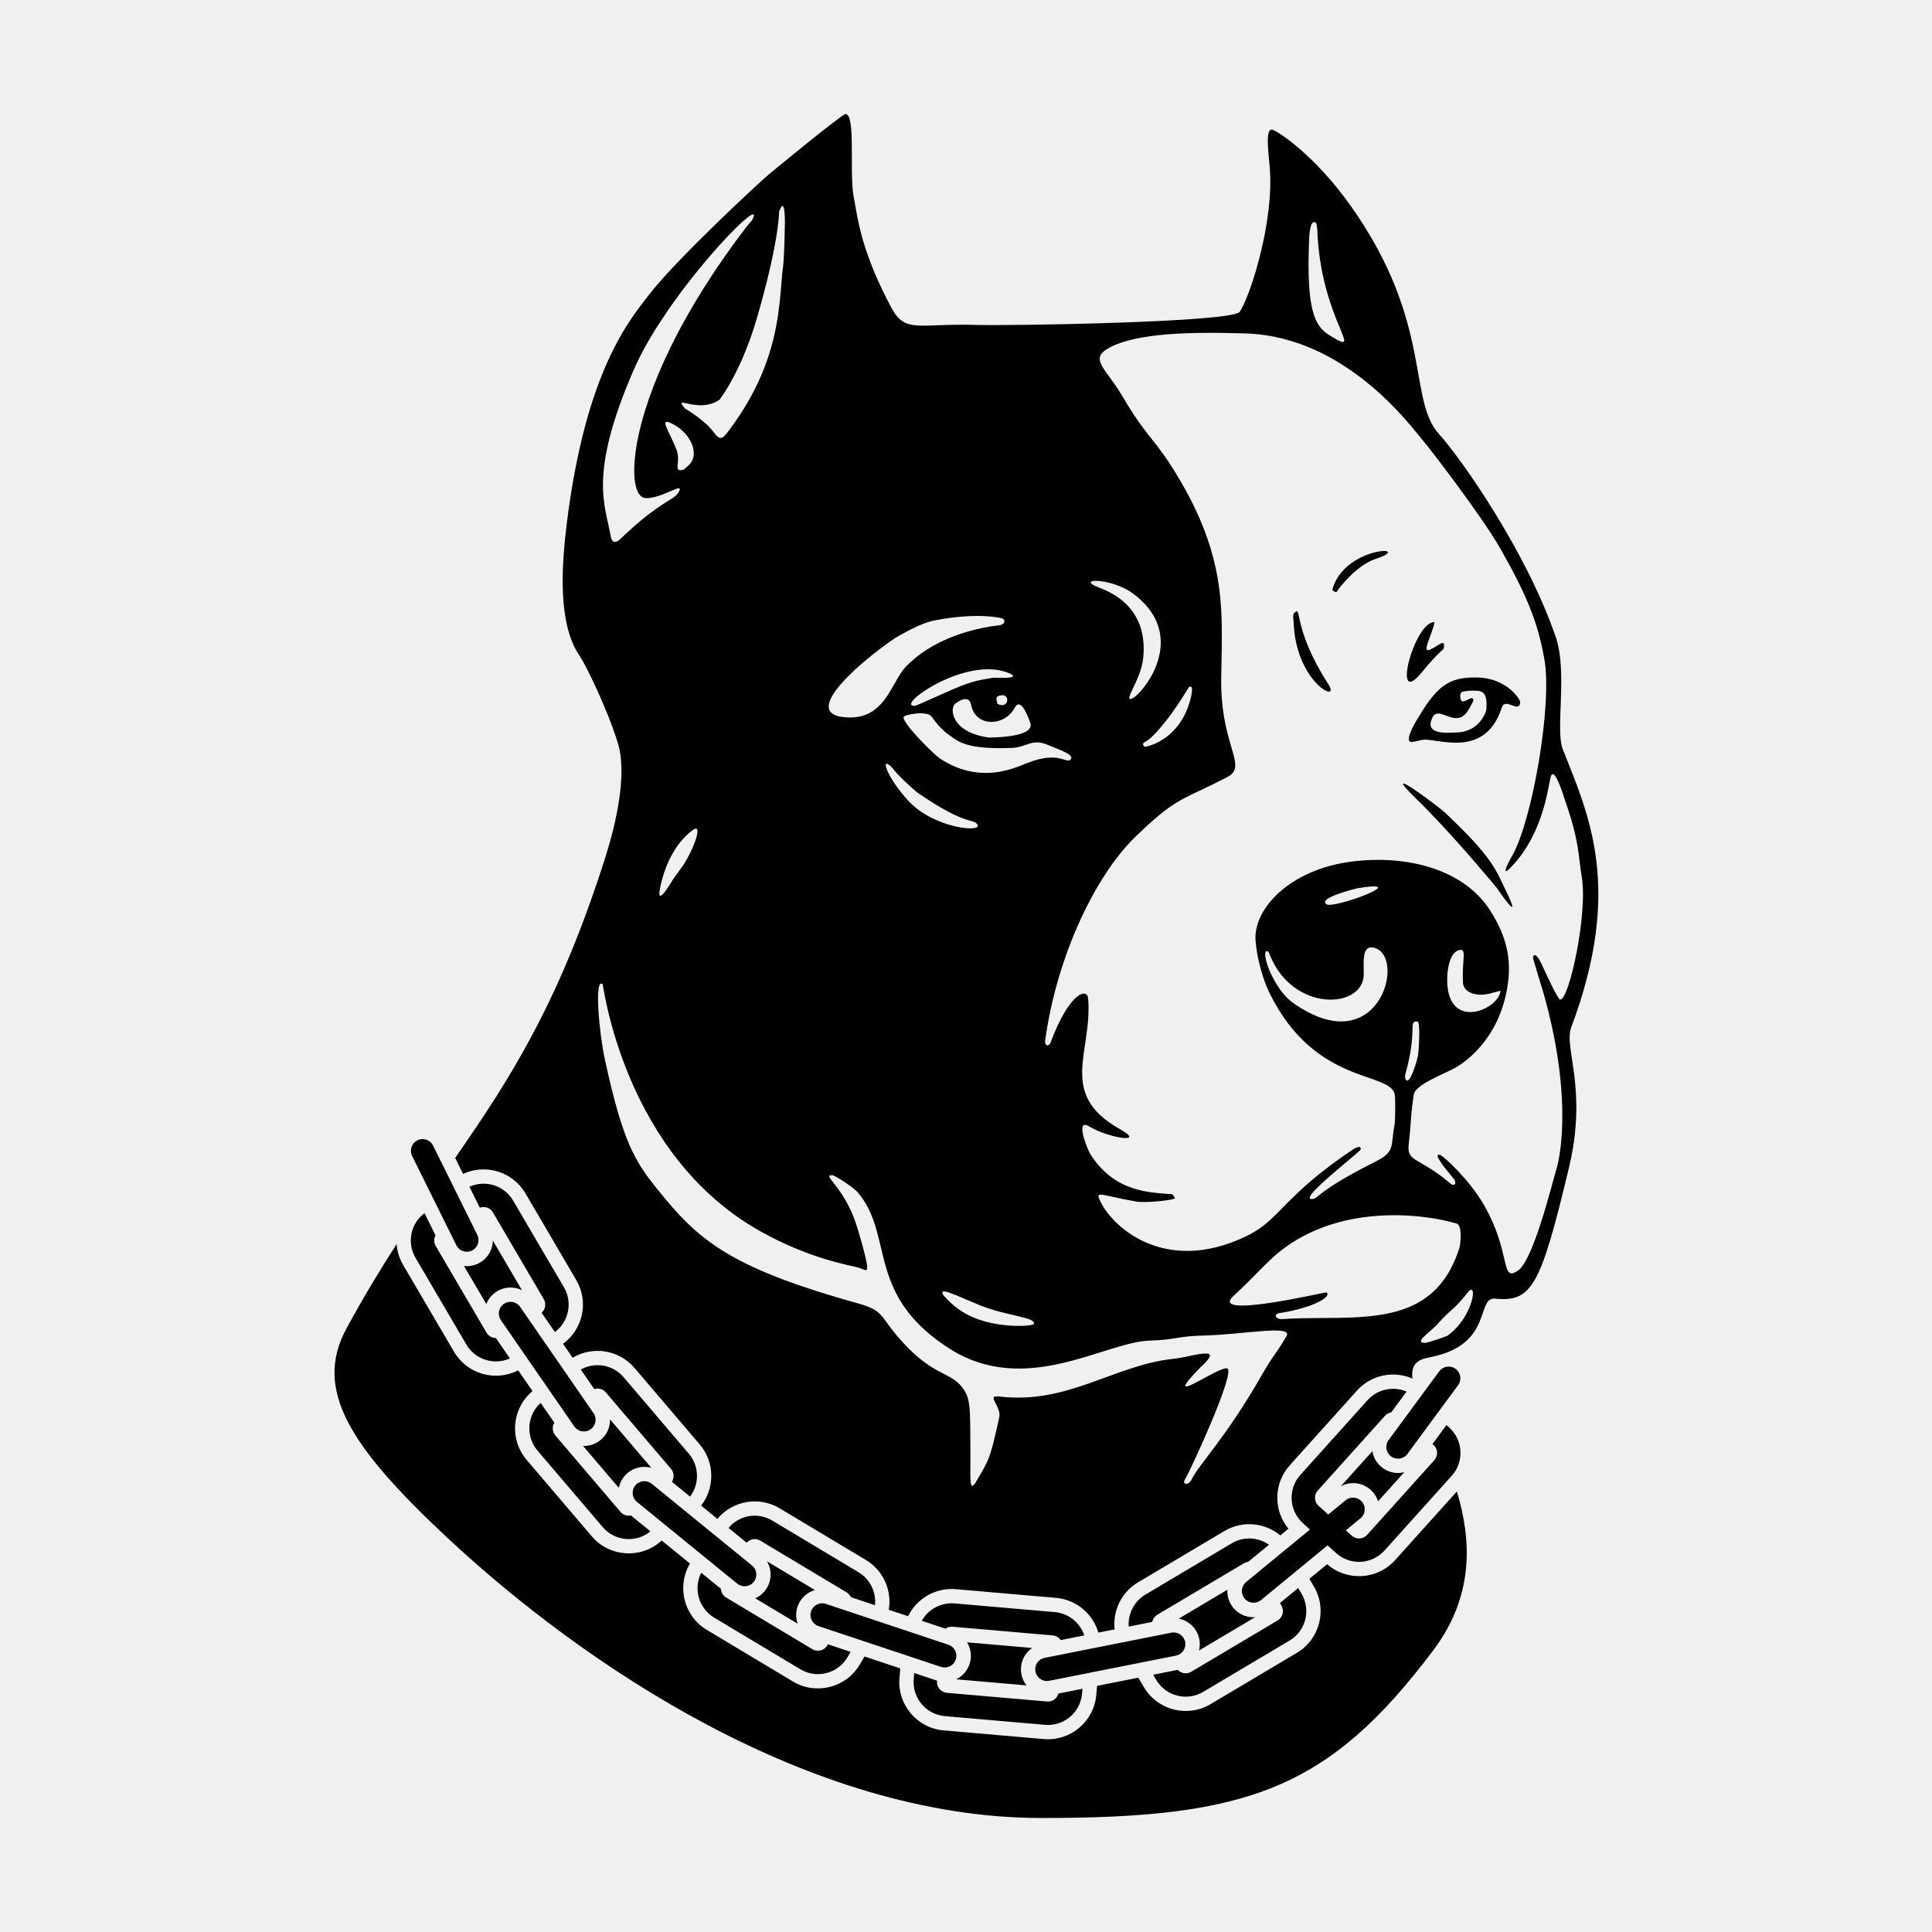
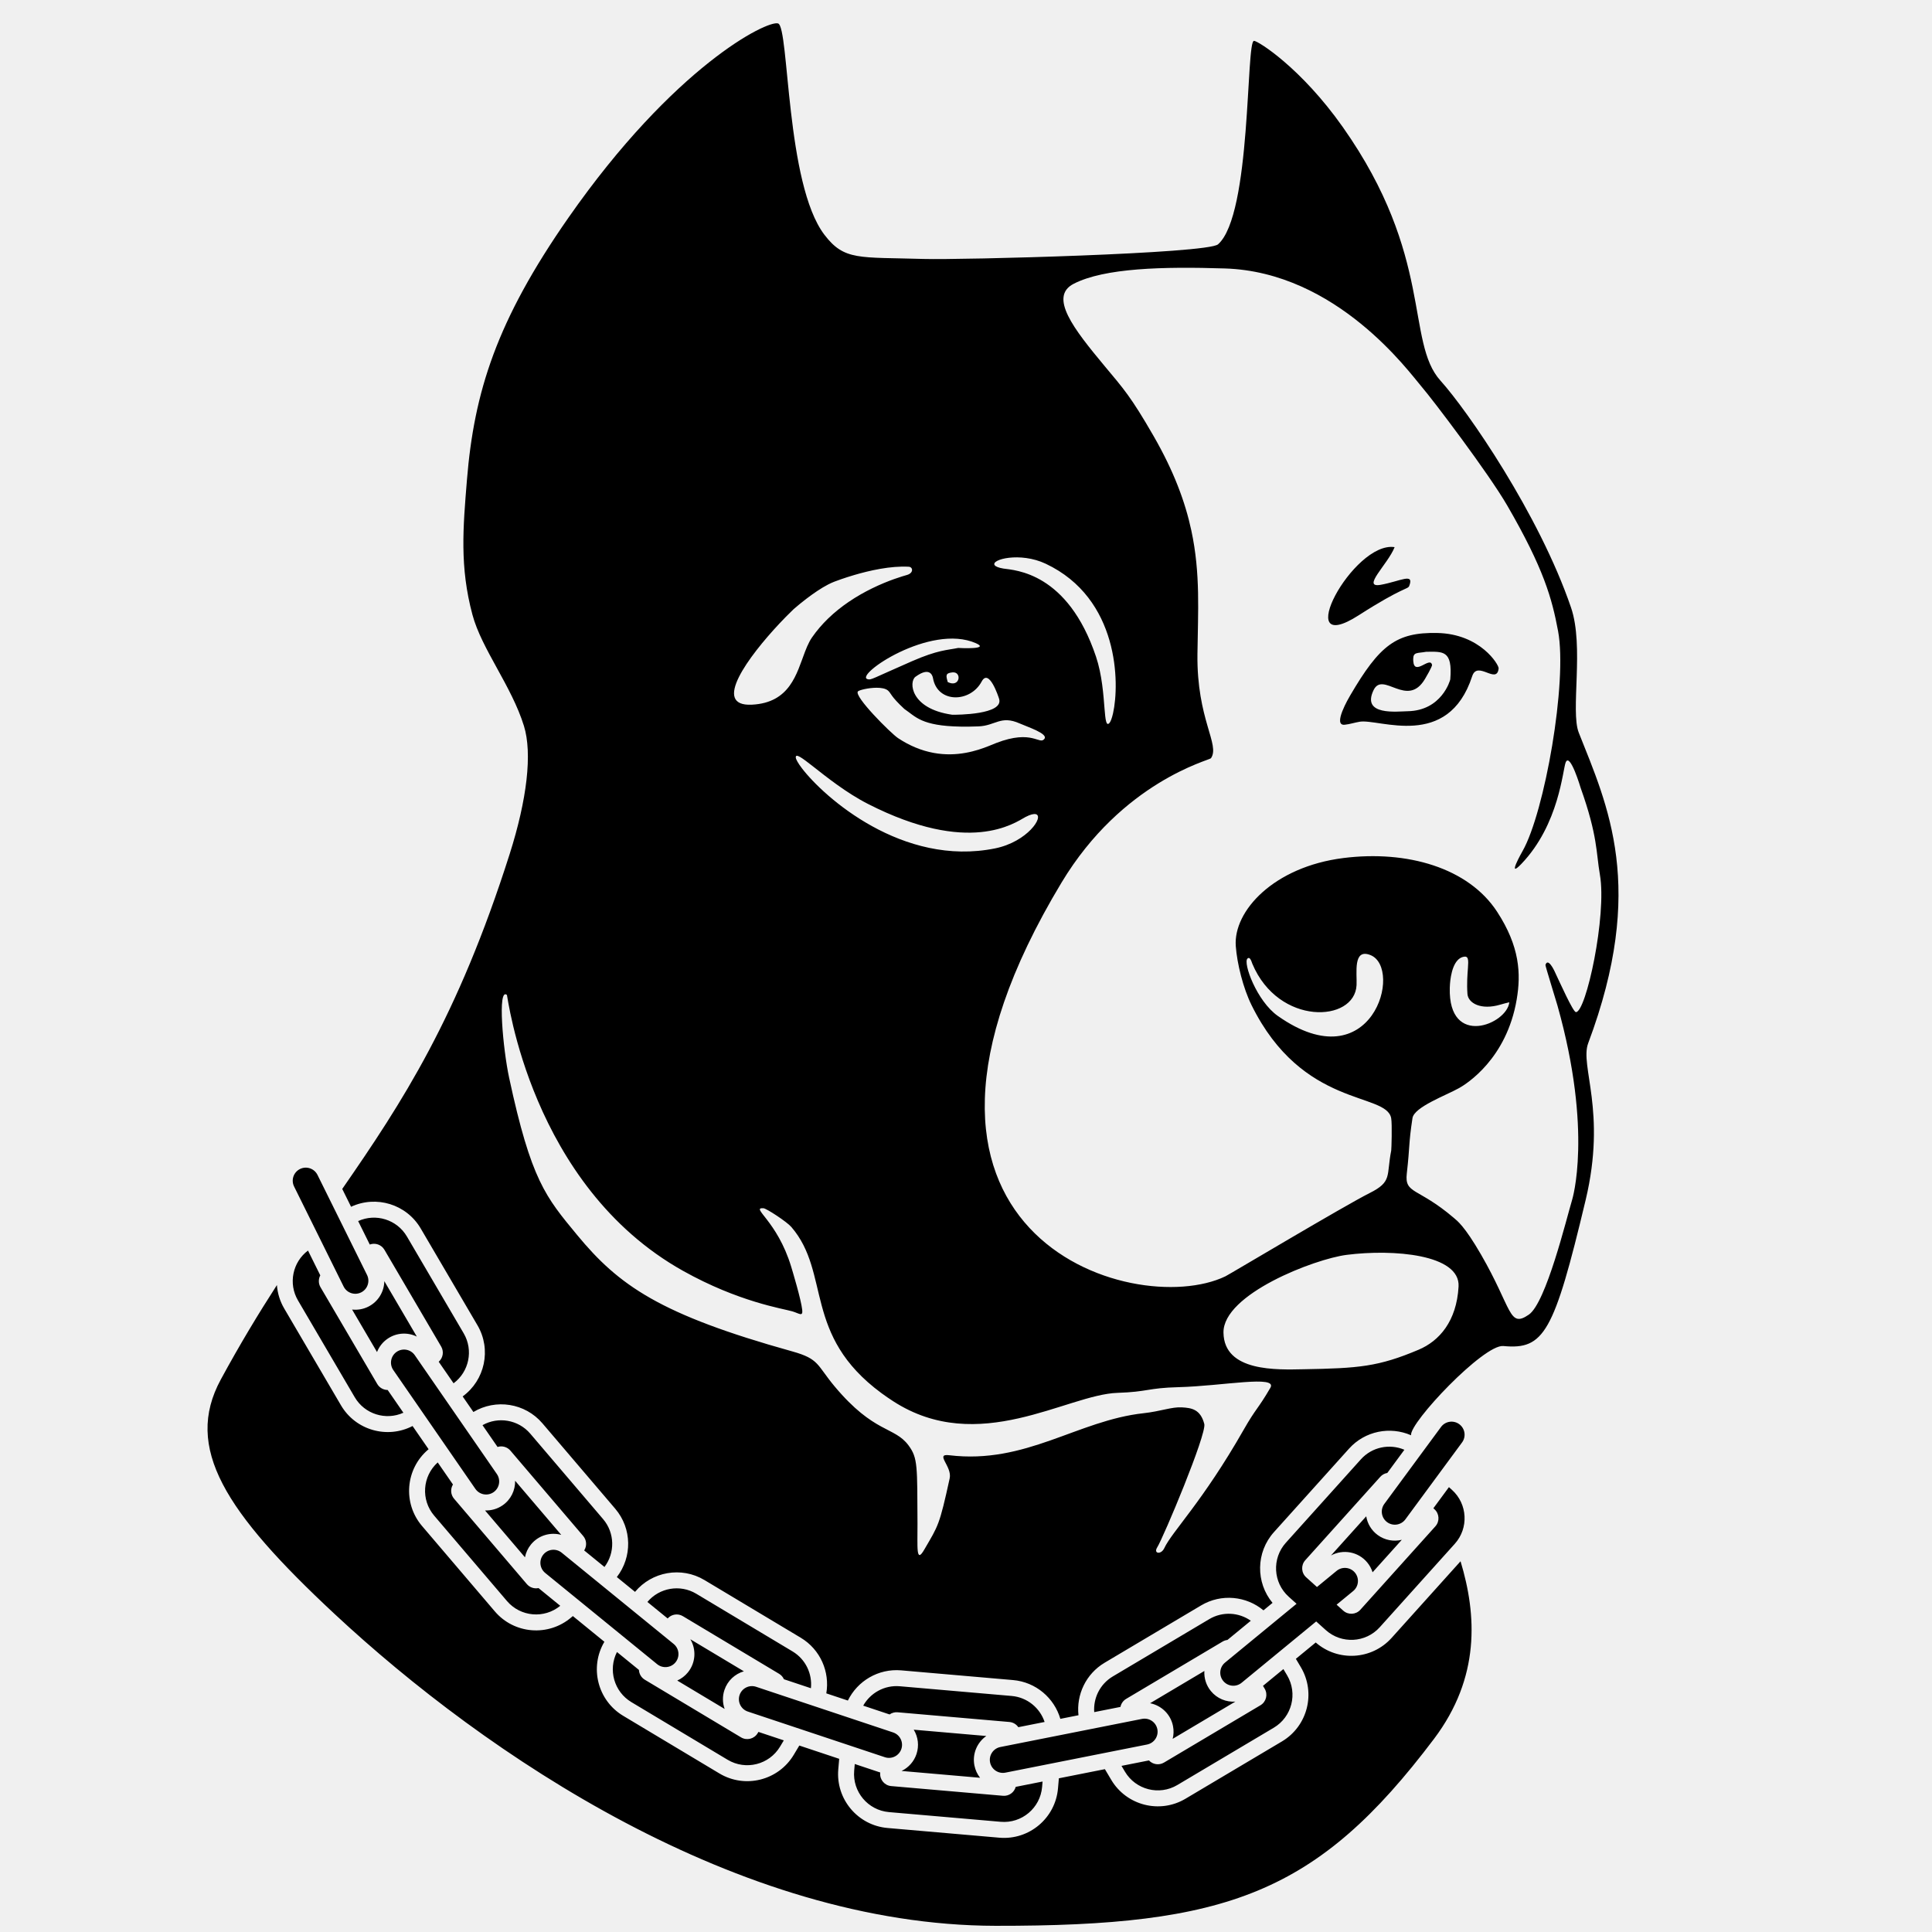
- <svg xmlns="http://www.w3.org/2000/svg" xml:space="preserve" viewBox="0 0 512 512">
+ <svg xmlns="http://www.w3.org/2000/svg" xml:space="preserve" viewBox="0 0 1024 1024">
  <style type="text/css">
      .fill { fill: #000; }
      @media (prefers-color-scheme: dark) {
        .fill { fill: #fff; }
      }
  </style>
-   <path d="m351.819 409.538-17.704 14.555a3.101 3.101 0 0 1-3.937-4.789l16.98-13.958-1.866-1.679c-3.722-3.348-4.026-9.087-.678-12.81l17.812-19.802c2.667-2.965 6.853-3.761 10.327-2.268l-4.054 5.502a2.85 2.85 0 0 0-1.664.912l-17.812 19.802a2.873 2.873 0 0 0 .215 4.056l2.563 2.305 4.66-3.831a3.1 3.1 0 0 1 3.936 4.788l-3.935 3.236 1.58 1.421a2.87 2.87 0 0 0 4.055-.215l17.812-19.802a2.874 2.874 0 0 0-.214-4.056l-.261-.234 3.695-5.014.711.64c3.722 3.348 4.026 9.088.678 12.81l-17.812 19.802c-3.348 3.722-9.088 4.026-12.81.678zM120.624 306.871c14.247-20.574 27.375-40.62 39.736-79.481 4.131-12.991 5.41-23.914 3.395-30.424-2.932-9.475-8.661-21.011-10.118-23.11-5.912-8.514-4.818-24.001-3.415-35.275 5.034-40.465 16.725-53.913 21.833-60.548 7.036-9.142 29.078-29.666 31.864-31.962 1.584-1.306 19.286-15.897 20.177-15.858 2.79.122.874 16.136 2.195 22.26.718 3.329 1.182 9.535 5.453 19.72 1.18 2.813 2.65 5.929 4.496 9.372 3.694 6.89 6.986 4.085 22.448 4.547 8.601.257 67.949-.681 69.826-3.47 1.844-2.739 4.859-11.216 6.653-20.566 1.059-5.516 1.693-11.336 1.412-16.462-.214-3.909-1.474-11.348.475-11.278 1.019.037 11.184 6.445 21.06 20.442 21.689 30.74 14.867 50.987 23.21 60.225 6.375 7.06 23.419 31.698 30.989 53.867 3.154 9.235-.184 24.597 1.83 29.677 6.851 17.28 16.115 36.758 2.237 73.742-2.029 5.405 4.431 16.096-.597 37.192-7.53 31.592-9.884 35.593-19.541 34.677-4.656-.441-1.228 9.604-12.513 14.169-1.927.779-4.726 1.382-5.351 1.495-3.434.621-4.446 2.548-4.046 5.519-4.941-2.163-10.92-1.046-14.722 3.181l-17.812 19.802c-4.321 4.803-4.352 11.977-.342 16.805l-2.155 1.772c-4.069-3.386-9.991-4.028-14.799-1.172l-22.898 13.604c-4.473 2.658-6.747 7.611-6.214 12.47l-4.304.854c-1.446-4.94-5.8-8.734-11.233-9.205l-26.535-2.304c-5.447-.472-10.4 2.53-12.668 7.166l-5.12-1.706c.867-5.078-1.386-10.4-6.069-13.205l-22.848-13.687c-5.51-3.3-12.507-1.99-16.49 2.801L185.807 399c3.655-4.712 3.638-11.502-.382-16.218l-17.278-20.269c-4.132-4.848-11.099-5.866-16.388-2.695l-2.553-3.695c5.278-3.842 6.886-11.145 3.515-16.894l-13.472-22.976c-3.384-5.772-10.586-7.93-16.529-5.15zm69.67-200.687c-5.675 3.411-12.027-1.849-8.809 2.04.095.115 5.219 2.945 7.824 6.533 1.717 2.364 2.478 1.203 4.207-1.136a79 79 0 0 0 2.732-3.935l.022-.033a75 75 0 0 0 2.15-3.528 66 66 0 0 0 2.383-4.578 61.377 61.377 0 0 0 3.152-8.102 64 64 0 0 0 1.681-6.725c.863-4.448 1.192-8.497 1.483-12.118q.087-1.096.176-2.139c.131-1.526.49-1.455.707-13.06.005-.295.147-7.911-1.526-3.352-.039.105.122 5.085-3.355 18.943-.639 2.545-1.4 5.39-2.308 8.559a100 100 0 0 1-2.368 7.23 86 86 0 0 1-1.414 3.556 76 76 0 0 1-1.355 3.015 66 66 0 0 1-1.945 3.775 54 54 0 0 1-1.754 2.919l-.017.027a42 42 0 0 1-1.149 1.681l-.131.182a8 8 0 0 1-.386.246m52.647 103.726c-5.669-4.943-5.797-5.733-6.53-6.483-3.371-3.448-1.504 2.481 4.301 8.785 6.727 7.304 19.616 8.5 18.344 6.36-1.095-1.845-2.725.631-16.115-8.662m21.415-23.364c2.934 1.478 3.448-2.566 1.077-2.293-1.64.189-1.523.721-1.077 2.293m-15.738 168.795c-18.744-13.81-11.946-28.481-21.387-39.439-1.08-1.253-5.901-4.398-6.597-4.446-3.223-.221 3.225 2.879 6.562 13.883.247.813 2.366 7.802 2.622 10.28.172 1.677-.786.76-2.378.3-2.278-.658-12.698-2.211-25.912-9.602-36.24-20.271-41.661-65.367-41.811-65.492-2.298-1.92-.926 12.914.516 19.627 5.231 24.349 8.659 28.28 16.139 37.338 9.926 12.02 19.656 18.889 51.075 27.645 6.481 1.806 5.778 3.201 10.074 8.329 9.37 11.186 14.146 9.458 17.502 13.951 2.277 3.049 2.076 4.961 2.151 18.617.031 5.547-.411 9.732 1.67 6.048 3.264-5.616 3.52-5.568 5.972-16.809.625-2.864-3.611-5.912-.103-5.489 18.228 2.198 30.435-8.258 46.129-9.974 4.017-.439 6.711-1.53 9.075-1.39 2.255.133-1.522 3.378-1.68 3.539-11.605 11.819 4.908-.475 7.017.398 2.248.931-9.694 26.932-11.186 29.319-.931 1.487.932 1.787 1.689.166 1.836-3.938 9.062-10.947 18.847-28.108 2.943-5.161 3.358-4.836 6.333-9.952 1.801-3.096-11.363-.423-21.829-.155-7.319.187-7.197 1.114-14.462 1.35-11.964.389-32.98 15.083-53.224 1.999a56 56 0 0 1-2.804-1.933m-69.78-242.668a11 11 0 0 0-.264-.151c-4.59-2.565-1.036 1.889.749 6.797 1.222 3.36-1.22 5.865 1.83 5.177.457-.427.951-.814 1.407-1.241.746-.698 1.158-1.593 1.268-2.581.154-1.385-.284-2.955-1.222-4.426-.86-1.347-2.139-2.611-3.768-3.575m168.33-51.771c-.159.915-.201 1.821-.208 1.968-.973 21.109 2.024 23.955 5.844 26.271 9.175 5.562-2.901-4.534-3.719-28.427-.259-1.418-.082-1.535-.508-1.774-.792-.444-1.201.766-1.409 1.962m-83.834 118.683c.348.018 7.687.409 4.217-1.124-10.856-4.797-28.965 7.658-25.714 8.537.875.236.855-.034 10.507-4.251 6.209-2.714 8.386-2.628 10.99-3.162m41.683 15.93c-1.576 1.367-2.691 1.226-1.763 2.358.164.2 8.845-1.334 11.972-11.665.095-.314 1.574-5.203-.169-4.093-.114.072-4.613 8.151-10.04 13.4m80.401 57.035c-1.764 1.835-1.875 6.061-1.889 6.595-.376 14.329 13.605 8.628 14.128 3.416-1.067.279-1.038.231-2.106.551-4.646 1.393-7.681-.364-7.831-2.549-.172-2.517.006-4.555.112-6.038.151-2.099.161-3.085-1.163-2.735a2.7 2.7 0 0 0-1.251.76m-49.92-.366c-1.081 1.038 2.201 10.09 7.214 13.621 22.362 15.752 29.831-11.354 21.972-14.454-4.188-1.652-3.149 4.275-3.284 7.127-.422 8.918-18.529 9.74-24.737-5.053-.334-1.036-.69-1.697-1.165-1.241m1.871 81.002c-5.331 5.046-5.063 5.254-10.45 10.211-6.916 6.363 24.349-1.033 24.575-.896 1.628.988-3.164 4.043-12.396 5.481-1.689.263-1.029 1.691.674 1.582 13.026-.83 26.685 1.102 36.361-4.528 4.591-2.671 8.286-7.044 10.591-14.222.394-1.229.804-6.108-.667-6.546-5.546-1.65-15.939-3.273-26.826-1.346-7.532 1.333-15.3 4.366-21.862 10.264m-93.398-144.154c-1.96.005-4.153.563-4.429.865-1.035 1.133 7.841 9.979 9.525 11.094a24.6 24.6 0 0 0 4.075 2.195c5.998 2.515 11.318 1.694 14.995.555 1.876-.58 3.324-1.243 4.218-1.588 8.705-3.362 10.319.618 11.469-1.016.864-1.227-4.015-2.8-5.873-3.626-4.532-2.015-5.73.539-9.806.692-1.557.059-2.95.075-4.199.055-9.412-.156-10.72-2.396-13.389-4.195-3.32-3.084-3.093-3.673-3.868-4.356-.569-.502-1.606-.677-2.718-.675m39.63 61.166c-3.059 7.935-5.407 16.646-6.618 25.481-.223 1.629 1.013 1.703 1.416.627 5.011-13.398 9.74-14.606 9.975-11.682 1.155 14.396-8.237 25.289 8.561 34.701 6.982 3.913-3.481 2.171-8.196-.767-4.054-2.526-.489 6.225.225 7.334 6.483 10.066 15.42 10.086 21.817 10.613.036.385.535.625.571 1.01.049.527-7.748 1.328-10.139.921-8.777-1.495-10.813-2.906-9.899-.688 2.867 6.959 17.032 20.407 38.953 9.865a26 26 0 0 0 2.574-1.414c5.45-3.419 7.75-7.885 17.151-15.364 2.328-1.853 5.091-3.89 8.445-6.141.144-.096 2.328-1.563 2.154-.084-.041.351-5.279 4.482-9.224 8.024-3.336 2.995-5.747 5.569-3.307 5.079.796-.161 1.329-1.05 4.686-3.275 2.284-1.514 5.877-3.646 11.75-6.587 5.446-2.728 3.94-4.082 5.132-10.096.058-.292.242-6.241-.008-7.664-1.103-6.266-21.029-2.272-33.156-26.87-1.979-4.014-3.423-9.783-3.733-13.986-.618-8.346 9.031-18.832 25.526-20.913 15.131-1.909 29.705 2.311 36.514 12.76 5.391 8.274 5.674 14.718 4.643 20.801-2.395 14.127-11.916 20.058-13.667 21.039-3.166 1.773-10.672 4.485-11.075 7.148-.955 6.301-.572 6.305-1.346 13.123-.564 4.959 2.582 3.218 11.162 10.548.785.67 1.865.031.66-1.497-.611-.776-6.202-7.115-3.378-6.113.747.265 7.511 6.309 11.442 13.112 7.435 12.866 4.305 20.751 9.081 17.464 4.094-2.818 8.915-22.714 10.282-27.264.001-.005 4.984-16.049-3.489-46.12-.395-1.4-2.908-9.438-2.848-9.623.594-1.836 2.063 1.287 2.152 1.476 1.331 2.829 4.4 9.668 5.066 9.718 2.384.182 7.407-22.924 5.704-32.646-.902-5.149-.483-9.142-4.554-20.545-.002-.005-2.503-8.475-3.547-6.134-.725 1.625-1.499 14.742-10.565 24.175-3.527 3.669.194-2.872.317-3.088 5.219-9.174 10.689-40.104 8.426-52.207-1.44-7.696-3.384-14.825-12.059-29.792-4.47-7.71-17.672-25.135-20.406-28.306-2.818-3.267-20.019-27.136-46.625-27.984-14.736-.469-28.594-.11-35.891 3.636-5.977 3.068-1.26 5.415 3.214 13.027 1.619 2.755 2.954 4.822 4.134 6.516 3.987 5.725 6.204 7.198 11.599 16.571 4.853 8.431 7.527 15.703 8.975 22.446 2.206 10.274 1.567 19.322 1.45 29.374-.179 15.527 5.44 21.466 3.206 24.695-.337.488-.853.913-1.595 1.301-10.809 5.647-12.702 5.099-21.139 12.795-.954.871-1.992 1.846-3.136 2.948-3.302 3.182-6.568 7.44-9.593 12.463-2.863 4.755-5.51 10.195-7.77 16.059m96.554-85.322c-.586 3.339-3.621 8.403-1.155 7.275 2.415-1.105 4.065-3.066 3.617-.447-.12.7-.73.27-5.938 6.594-8.008 9.726-1.876-13.648 3.476-13.422m-37.256 1.275c-.13-3.067-.426-3.179.107-3.712 2.157-2.156-.648 3.831 9.054 18.949 3.288 5.123-8.093-.167-9.161-15.237m11.22-9.209c-.789-.363-1.184-.249-.922-1.086 3.259-10.448 19.277-11.248 13.32-8.481-1.014.471-2.117.734-3.131 1.205-5.185 2.413-9.259 8.354-9.267 8.362m42.524 78.335c-1.619-1.95-12.23-14.729-21.239-23.504-10.674-10.397 5.745 1.894 7.524 3.567 12.796 12.043 13.492 15.229 16.303 21.026 4.594 9.478-2.462-.903-2.588-1.089m-21.387-44.126c5.471-9.345 8.561-11.761 16.184-11.613 8.053.155 11.511 5.946 11.445 6.589-.319 3.122-3.941-1.555-4.925 1.459-4.506 13.809-17.313 7.865-20.952 8.476-.935.157-1.845.465-2.789.56-2.334.235.811-5.088 1.037-5.471m11.723-6.727q0 .167.015.371c.212 2.832 3.119-.981 3.49.673.067.3-1.188 2.421-1.308 2.623-3.305 5.583-7.824-1.573-9.582 2.096-2.305 4.813 4.442 3.949 6.335 3.919 6.369-.101 7.937-5.778 7.951-5.935.462-5.493-1.406-5.151-4.486-5.133-1.638.301-2.416-.004-2.415 1.386m-208.985 42.217c-2.247 4.141-2.975 8.19-3.137 9.088-.86 4.783 3.229-2.234 3.399-2.527 2.535-3.61 2.583-3.563 2.793-3.883 2.786-4.241 5.495-11.582 2.472-9.301-2.458 1.856-4.241 4.255-5.527 6.623m202.781 124.468c-2.376 2.382-6.061 4.705-3.123 4.776.553.013 5.588-1.647 6.035-1.972 6.919-5.04 8.078-15.046 5.169-11.277-3.596 4.658-4.228 4.042-8.081 8.473M359.72 235.397c-.712.177-10.853 2.69-8.123 4.271 2.039 1.181 23.367-6.775 8.123-4.271m-126.711-63.284c-8.369 6.394-19.267 16.801-9.592 17.917 9.026 1.04 11.674-5.537 14.5-10.342.464-.79.934-1.532 1.437-2.184q.353-.46.733-.855a30 30 0 0 1 4.462-3.769l.092-.063a36.7 36.7 0 0 1 5.425-3.071 45 45 0 0 1 5.958-2.243 50 50 0 0 1 8.742-1.793c1.714-.195 1.743-1.635.757-1.858-4.212-.951-9.365-.644-13.103-.188a66 66 0 0 0-4.87.774c-.517.101-1.065.25-1.63.433-1.838.596-3.848 1.552-5.507 2.425l-.094.05c-1.706.901-3.024 1.706-3.374 1.919-.661.449-1.383.956-2.144 1.51-.577.421-1.178.869-1.792 1.338m21.342 13.591a9 9 0 0 0-1.149.724c-1.603 1.17-1.257 7.532 8.573 8.989l.194.028c.937.001 12.319.011 11.074-3.822-.144-.441-2.384-7.34-4.129-4.066-2.703 5.069-10.477 5.187-11.55-.778-.051-.286-.421-2.341-2.898-1.133zm45.735-2.95c-.811 1.711-1.234 2.722-.27 2.449.383-.109 1.003-.547 1.731-1.254 4.157-4.032 11.821-16.785-1.15-26.559-4.522-3.408-11.712-4.077-11.324-2.959.089.258.582.612 1.606 1.049 2.361.964 13.763 4.538 12.281 18.939-.321 3.115-1.886 6.246-2.874 8.335m73.703 102.792a25 25 0 0 0 1.973-5.694c.176-.817.764-9.061-.109-9.127-2.609-.197.133 1.939-3.221 13.947-.305 1.09.288 2.676 1.357.874M172.503 89.248c-1.79 3.005-3.369 5.997-4.608 8.863-12.043 27.854-7.496 35.617-6.042 43.999.47 2.703 2.305.95 2.454.807 4.5-4.3 7.703-6.787 10.006-8.382 3.419-2.368 4.856-2.771 5.608-4.219 1.147-2.211-2.148.132-5.729 1.206-1.066.32-2.157.527-3.164.468-3.69-.217-4.838-11.248 2.014-29.254a122 122 0 0 1 2.614-6.313q.444-.996.92-2.016a147 147 0 0 1 2.626-5.342l.094-.182.043-.083.158-.303.226-.431.006-.012.326-.616.3-.561a158 158 0 0 1 2.112-3.814 183 183 0 0 1 3.849-6.425c3.386-5.401 7.33-11.093 11.901-17.026.964-1.119 1.002-1.063 1.233-1.536 1.61-3.301-2.631.123-8.632 6.745a175 175 0 0 0-12.061 14.946q-.4.556-.797 1.119l-.482.687-.396.571c-.166.24-2.247 3.35-2.75 4.138q-.255.4-.505.8-.68 1.083-1.324 2.166m85.185 259.778c6.854 3.055 15.985 2.467 16.272 1.853.825-1.768-7.538-2.225-14.087-4.892-6.752-2.751-11.02-5.031-9.999-2.933.011.022 2.838 3.78 7.814 5.972m-133.287-34.527c4.177-1.904 9.208-.375 11.58 3.67l13.472 22.976c2.361 4.027 1.259 9.134-2.401 11.859l-3.531-5.111a2.875 2.875 0 0 0 .584-3.613l-13.472-22.976a2.87 2.87 0 0 0-3.476-1.24zm6.212 14.261 7.713 13.154a6.89 6.89 0 0 0-9.448 3.674l-5.915-10.088a6.85 6.85 0 0 0 3.82-.672 6.89 6.89 0 0 0 3.83-6.068m-15.201-1.373a2.87 2.87 0 0 0 .052 2.812l13.471 22.976a2.87 2.87 0 0 0 2.473 1.419l3.73 5.4c-4.171 1.883-9.184.353-11.55-3.683l-13.472-22.976c-2.356-4.018-1.264-9.113 2.377-11.842zm25.708 41.267-.113.097c-5.401 4.604-6.048 12.727-1.444 18.128l17.278 20.269c4.604 5.401 12.727 6.048 18.128 1.444l.393-.334 7.489 6.103c-3.596 6.08-1.607 13.942 4.461 17.576l22.848 13.687c6.089 3.647 13.993 1.665 17.64-4.423l1.322-2.208 9.466 3.154-.217 2.498c-.614 7.07 4.628 13.309 11.699 13.922l26.534 2.304c7.071.613 13.309-4.629 13.923-11.699l.209-2.401 10.924-2.168 1.506 2.534c3.625 6.101 11.522 8.112 17.623 4.487l22.898-13.604c6.101-3.625 8.112-11.522 4.487-17.624l-1.181-1.986 4.716-3.877c5.28 4.608 13.311 4.137 18.014-1.091l16.36-18.189c3.856 12.735 4.711 27.554-6.292 42.15-27.768 36.833-49.177 44.463-104.073 44.383-61.172-.088-121.033-40.602-156.854-73.97-26.072-24.287-35.861-39.495-27.073-55.701 4.55-8.39 8.988-15.713 13.324-22.428a12.8 12.8 0 0 0 1.733 5.564l13.472 22.976c3.473 5.923 10.968 8.04 16.996 4.92zm12.798-5.709c3.703-2.084 8.487-1.329 11.346 2.025l17.278 20.27c2.814 3.301 2.847 8.045.327 11.365l-4.816-3.925a2.875 2.875 0 0 0-.228-3.419l-17.279-20.269a2.87 2.87 0 0 0-3.055-.875zm7.743 13.194 10.952 12.848a6.893 6.893 0 0 0-8.615 5.321l-9.48-11.12a6.883 6.883 0 0 0 7.143-7.049m-14.757.89a2.875 2.875 0 0 0 .26 3.371l17.278 20.269a2.87 2.87 0 0 0 2.772.948l5.161 4.206c-3.809 3.123-9.442 2.632-12.651-1.132l-17.278-20.27c-3.196-3.749-2.805-9.358.84-12.631zm46.156 27.882c2.814-3.355 7.731-4.266 11.606-1.945l22.849 13.687a9.08 9.08 0 0 1 4.36 8.737l-6.402-2.133a2.86 2.86 0 0 0-1.144-1.286l-22.848-13.687a2.876 2.876 0 0 0-3.614.545zm10.199 8.854 12.702 7.609a6.88 6.88 0 0 0-4.564 8.933l-11.25-6.739a6.893 6.893 0 0 0 3.112-9.803m-12.208 7.28a2.87 2.87 0 0 0 1.393 2.325l22.849 13.686a2.873 2.873 0 0 0 3.939-.987l.185-.31 6.024 2.007-.891 1.488c-2.573 4.295-8.148 5.693-12.443 3.12l-22.849-13.686c-4.114-2.465-5.57-7.685-3.423-11.895zm53.239 8.482a9.08 9.08 0 0 1 8.7-4.605l26.535 2.304a9.08 9.08 0 0 1 7.824 6.173l-6.241 1.239a2.87 2.87 0 0 0-2.119-1.237l-26.535-2.303a2.86 2.86 0 0 0-1.903.515zm11.992 5.706 17.233 1.496a6.89 6.89 0 0 0-1.484 9.917l-18.637-1.617a6.87 6.87 0 0 0 3.546-4.027 6.87 6.87 0 0 0-.658-5.769m-7.951 10.159-.01.116a2.875 2.875 0 0 0 2.613 3.11l26.534 2.303a2.874 2.874 0 0 0 3.022-2.116l6.376-1.266-.113 1.305c-.433 4.988-4.833 8.685-9.821 8.253l-26.535-2.304c-4.987-.433-8.685-4.833-8.252-9.821l.139-1.594 5.945 1.981zm64.056-16.441 12.885-7.656a6.882 6.882 0 0 0 7.352 7.274l-14.876 8.838a6.892 6.892 0 0 0-5.361-8.456m42.94-35.07 8.366-9.301a6.87 6.87 0 0 0 2.711 4.435 6.87 6.87 0 0 0 5.736 1.141l-6.937 7.712a6.895 6.895 0 0 0-9.876-3.987m-56.201 37.181a9.08 9.08 0 0 1 4.413-8.472l22.898-13.604a9.08 9.08 0 0 1 9.861.384l-5.547 4.56c-.394.044-.785.17-1.147.385l-22.898 13.604a2.87 2.87 0 0 0-1.349 1.906zm12.993 11.465a2.876 2.876 0 0 0 3.569.511l22.898-13.605a2.873 2.873 0 0 0 1.002-3.935l-.399-.672 4.844-3.983.884 1.488c2.557 4.304 1.139 9.875-3.165 12.432l-22.898 13.604c-4.304 2.557-9.874 1.139-12.431-3.165l-.821-1.382zM109.192 306.292a3.1 3.1 0 0 1 5.555-2.751l11.757 23.739a3.1 3.1 0 0 1-5.556 2.751zm23.55 43.567a3.1 3.1 0 0 1 .789-4.312 3.1 3.1 0 0 1 4.311.789l19.484 28.208a3.1 3.1 0 0 1-5.1 3.523zm36.059 48.165a3.1 3.1 0 0 1-.444-4.361 3.1 3.1 0 0 1 4.361-.444l26.574 21.658a3.1 3.1 0 0 1 .445 4.361 3.1 3.1 0 0 1-4.361.444zm48.1 32.904a3.1 3.1 0 0 1-1.961-3.92 3.1 3.1 0 0 1 3.921-1.961l32.525 10.837a3.1 3.1 0 0 1-1.96 5.881zm61.147 14.499a3.1 3.1 0 0 1-3.644-2.437 3.1 3.1 0 0 1 2.437-3.643l33.627-6.675a3.1 3.1 0 0 1 1.207 6.081zm94.937-60.118a3.1 3.1 0 0 1-4.334.657 3.1 3.1 0 0 1-.657-4.334l13.455-18.261a3.1 3.1 0 0 1 4.99 3.678z" class="fill" />
+   <path d="m697.612 859.402-39.529 32.497a6.923 6.923 0 0 1-9.741-.951 6.924 6.924 0 0 1 .951-9.74l37.911-31.168-4.165-3.747c-8.311-7.475-8.989-20.291-1.514-28.602l39.771-44.214c5.956-6.622 15.302-8.398 23.059-5.066l-9.052 12.286a6.38 6.38 0 0 0-3.716 2.036l-39.771 44.214a6.416 6.416 0 0 0 .479 9.056l5.723 5.147 10.405-8.554a6.923 6.923 0 0 1 9.741.951 6.924 6.924 0 0 1-.951 9.741l-8.787 7.224 3.527 3.173a6.415 6.415 0 0 0 9.055-.479l39.771-44.215a6.414 6.414 0 0 0-.479-9.055l-.582-.523 8.25-11.197 1.588 1.429c8.311 7.476 8.989 20.292 1.514 28.602l-39.771 44.215c-7.475 8.311-20.292 8.989-28.602 1.513zM181.397 630.165c31.811-45.938 61.124-90.696 88.723-177.466 9.226-29.006 12.08-53.395 7.582-67.931-6.546-21.156-22.403-40.754-27.279-58.886-6.842-25.439-4.999-46.193-2.939-71.476 3.8-46.642 15.681-84.399 53.781-138.995C357.301 35.115 406.821 10.489 412.43 12.441c5.891 2.049 3.98 85.018 24.501 111.951 10.579 13.885 18.213 11.829 52.737 12.861 19.204.574 150.267-2.8 155.909-7.748 17.858-15.661 14.717-108.014 19.069-107.858 2.274.082 24.972 14.39 47.022 45.642 48.428 68.638 33.194 113.846 51.823 134.472 14.236 15.763 52.29 70.775 69.194 120.275 7.041 20.618-.412 54.919 4.086 66.263 15.297 38.583 35.981 82.074 4.993 164.651-4.529 12.069 9.895 35.94-1.332 83.042-16.813 70.54-22.07 79.474-43.631 77.428-10.395-.986-49.814 40.664-48.922 47.298-11.032-4.831-24.382-2.337-32.872 7.102l-39.77 44.214c-9.647 10.725-9.716 26.742-.764 37.523l-4.812 3.956c-9.085-7.559-22.307-8.994-33.041-2.616l-51.127 30.375c-9.987 5.934-15.066 16.994-13.876 27.843l-9.61 1.907c-3.228-11.03-12.95-19.501-25.082-20.554l-59.247-5.143c-12.161-1.056-23.22 5.648-28.285 15.999l-11.433-3.809c1.937-11.338-3.095-23.222-13.549-29.484l-51.017-30.56c-12.302-7.369-27.925-4.445-36.818 6.254l-9.637-7.854c8.161-10.521 8.123-25.682-.852-36.21l-38.58-45.258c-9.226-10.823-24.781-13.097-36.591-6.017l-5.699-8.251c11.784-8.578 15.373-24.885 7.847-37.721l-30.08-51.301c-7.557-12.887-23.637-17.705-36.907-11.499zM585.43 375.666c.475 5.862.87 9.278 2.516 7.628.653-.656 1.382-2.512 1.998-5.269 3.512-15.739 3.319-60.816-35.687-79.23-13.599-6.419-29.264-2.282-27.063.764.508.703 1.968 1.348 4.626 1.791 6.081.891 34.075 1.92 49.082 46.684 3.245 9.681 3.947 20.478 4.528 27.632m-154.54 30.528c-5.802-4.544-9.279-7.116-9.108-4.686.068.965 1.183 2.973 3.223 5.652 11.644 15.296 53.414 52.477 102.449 42.495 17.095-3.48 26.141-17.034 21.522-18.131-1.066-.254-2.861.157-5.453 1.509-5.817 3.194-29.758 20.443-83.407-6.899-11.602-5.913-22.145-14.395-29.226-19.94m76.953-62.767c.778.041 17.163.913 9.417-2.51-24.24-10.71-64.673 17.1-57.416 19.062 1.954.528 1.91-.075 23.46-9.492 13.866-6.058 18.726-5.868 24.539-7.06M467.184 738.39c-41.852-30.835-26.674-63.593-47.754-88.06-2.411-2.798-13.175-9.821-14.729-9.927-7.195-.493 7.2 6.427 14.652 30.999.55 1.813 5.283 17.419 5.854 22.953.385 3.744-1.754 1.697-5.309.67-5.087-1.47-28.352-4.937-57.856-21.44-80.917-45.262-93.022-145.953-93.356-146.232-5.131-4.287-2.069 28.836 1.151 43.823 11.68 54.367 19.334 63.145 36.036 83.369 22.163 26.839 43.887 42.175 114.041 61.726 14.47 4.032 12.9 7.147 22.492 18.598 20.923 24.975 31.586 21.117 39.08 31.15 5.084 6.808 4.636 11.077 4.803 41.568.068 12.385-.918 21.728 3.729 13.505 7.287-12.541 7.859-12.435 13.333-37.533 1.395-6.395-8.062-13.2-.23-12.256 40.699 4.908 67.955-18.438 102.998-22.27 8.969-.981 14.985-3.415 20.262-3.103 5.035.298 9.851.898 11.917 8.79 1.376 5.257-21.644 60.135-24.977 65.464-2.078 3.321 2.082 3.991 3.771.37 4.1-8.792 20.234-24.442 42.082-62.759 6.572-11.524 7.498-10.799 14.142-22.222 4.021-6.913-25.373-.944-48.742-.346-16.342.418-16.068 2.488-32.29 3.015-26.712.868-73.637 33.678-118.839 4.463a124 124 0 0 1-6.261-4.315M413.09 330.513c-16.086 17.156-36.268 44.078-14.549 42.982 20.26-1.022 23.678-16.478 28.139-28.1.733-1.909 1.494-3.715 2.362-5.337.408-.76.839-1.48 1.302-2.151 2.532-3.672 5.396-6.975 8.443-9.94l.178-.173c3.449-3.334 7.128-6.238 10.822-8.755 4.183-2.851 8.387-5.205 12.299-7.126 8.997-4.419 16.454-6.548 18.595-7.16 3.703-1.057 3.239-4.24.986-4.369-9.626-.549-20.862 2.02-28.927 4.395-5.312 1.564-9.248 3.044-10.442 3.492a32 32 0 0 0-3.433 1.554c-3.828 1.986-7.904 4.829-11.238 7.362l-.188.144a142 142 0 0 0-6.725 5.464 180 180 0 0 0-4.168 4.115 221 221 0 0 0-3.456 3.603m74.696 26.577c-.765.394-1.617.924-2.566 1.616-3.578 2.613-2.805 16.819 19.142 20.071l.434.062c2.093.002 27.505.025 24.725-8.532-.319-.985-5.323-16.389-9.219-9.08-6.034 11.318-23.391 11.582-25.787-1.737-.115-.638-.94-5.226-6.473-2.528zm-23.176 7.432c-4.376.009-9.273 1.256-9.89 1.931-2.31 2.529 17.509 22.28 21.268 24.771 3.091 2.047 6.132 3.657 9.098 4.9 13.393 5.617 25.271 3.782 33.483 1.24 4.187-1.296 7.421-2.776 9.416-3.547 19.436-7.507 23.042 1.38 25.61-2.268 1.929-2.74-8.966-6.253-13.113-8.096-10.121-4.5-12.796 1.203-21.896 1.546a174 174 0 0 1-9.376.121c-21.014-.348-23.935-5.348-29.896-9.367-7.413-6.885-6.906-8.2-8.636-9.725-1.271-1.12-3.585-1.512-6.068-1.506m98.034 103.247c-112.191 186.308 37.901 232.248 86.847 208.709 2.107-1.013 63.313-37.558 76.426-44.125 12.162-6.091 8.798-9.115 11.459-22.542.129-.651.542-13.936-.018-17.113-2.463-13.99-46.952-5.072-74.03-59.995-4.419-8.962-7.642-21.844-8.336-31.228-1.378-18.635 20.164-42.048 56.996-46.695 33.783-4.262 66.325 5.161 81.527 28.491 12.039 18.475 12.671 32.862 10.368 46.445-5.348 31.542-26.607 44.785-30.517 46.975-7.067 3.959-23.827 10.014-24.728 15.96-2.132 14.07-1.275 14.078-3.005 29.301-1.259 11.075 5.766 7.187 24.924 23.553 1.752 1.496 5.619 4.213 14.396 19.402 16.601 28.729 14.695 39.216 25.359 31.876 9.141-6.292 19.905-50.717 22.956-60.875.004-.011 11.128-35.834-7.79-102.977-.881-3.126-6.492-21.073-6.358-21.488 1.326-4.097 4.606 2.874 4.804 3.296 2.973 6.319 9.825 21.588 11.312 21.701 5.323.405 16.539-51.187 12.736-72.893-2.014-11.497-1.077-20.412-10.168-45.873-.004-.011-5.589-18.925-7.92-13.697-1.618 3.628-3.346 32.915-23.589 53.977-7.875 8.194.434-6.411.708-6.893 11.653-20.485 23.866-89.545 18.812-116.57-3.214-17.183-7.554-33.101-26.925-66.519-9.979-17.215-39.458-56.122-45.562-63.201-6.292-7.296-44.699-60.59-104.106-62.483-32.903-1.049-63.843-.246-80.138 8.119-13.344 6.85 0 23.938 16.408 43.635 9.969 11.968 13.852 16.071 25.898 37 10.836 18.824 16.806 35.06 20.039 50.117 4.927 22.941 3.499 43.143 3.239 65.588-.4 34.667 12.146 47.928 7.158 55.139-.753 1.088-46.922 12.311-79.182 65.883m98.527 40.29c-2.414 2.318 4.915 22.53 16.107 30.414 49.93 35.17 66.608-25.351 49.059-32.274-9.351-3.689-7.031 9.545-7.332 15.914-.942 19.912-41.372 21.747-55.232-11.282-.748-2.313-1.542-3.789-2.602-2.772m52.539 157.048c-16.939 2.173-65.51 20.797-65.242 41.194.274 20.981 28.549 19.675 42.476 19.432 29.14-.507 39.609-1.327 60.957-10.352 10.924-4.618 20.139-15.05 21.169-33.477.955-17.07-34.586-19.975-59.36-16.797M502.325 361.503c6.551 3.3 7.697-5.731 2.403-5.121-3.661.422-3.4 1.611-2.403 5.121m270.308 147.374c-3.94 4.097-4.187 13.532-4.219 14.724-.839 31.996 30.378 19.265 31.547 7.628-2.383.624-2.32.516-4.704 1.231-10.373 3.11-17.15-.812-17.484-5.692-.384-5.619.012-10.171.25-13.482.338-4.687.359-6.887-2.597-6.107-1.093.288-2.015.889-2.793 1.698m-582.801 138.32c9.326-4.251 20.559-.838 25.855 8.194l30.08 51.301c5.272 8.991 2.813 20.396-5.36 26.48l-7.883-11.413a6.42 6.42 0 0 0 1.303-8.066l-30.08-51.301a6.42 6.42 0 0 0-7.761-2.769zm13.871 31.842 17.221 29.371c-4.835-2.365-10.775-2.122-15.515 1.153a15.3 15.3 0 0 0-5.581 7.05l-13.207-22.524a15.3 15.3 0 0 0 8.528-1.502c5.336-2.642 8.462-7.974 8.554-13.548m-33.943-3.066a6.41 6.41 0 0 0 .116 6.28l30.08 51.301a6.41 6.41 0 0 0 5.522 3.168l8.327 12.056c-9.313 4.206-20.505.788-25.789-8.223l-30.08-51.301c-5.261-8.972-2.824-20.347 5.307-26.44zm57.402 92.143-.252.215c-12.06 10.28-13.505 28.417-3.225 40.476l38.579 45.258c10.28 12.059 28.417 13.504 40.477 3.224l.876-.747 16.722 13.629c-8.029 13.575-3.587 31.129 9.96 39.244l51.017 30.56c13.594 8.143 31.242 3.717 39.385-9.877l2.953-4.929 21.135 7.042-.484 5.576c-1.37 15.787 10.334 29.717 26.121 31.087l59.247 5.143c15.787 1.37 29.716-10.334 31.087-26.121l.465-5.36 24.393-4.842 3.362 5.658c8.094 13.624 25.725 18.113 39.349 10.019l51.126-30.376c13.624-8.094 18.113-25.726 10.019-39.349l-2.636-4.436 10.529-8.656c11.788 10.289 29.721 9.238 40.221-2.435l36.53-40.613c8.609 28.433 10.519 61.523-14.049 94.111-62.002 82.243-109.804 99.278-232.376 99.101-136.585-.197-270.243-90.657-350.225-165.162-58.214-54.228-80.071-88.184-60.449-124.37 10.159-18.734 20.069-35.084 29.751-50.077a28.6 28.6 0 0 0 3.869 12.423l30.08 51.301c7.756 13.226 24.489 17.953 37.949 10.985zm28.576-12.749c8.268-4.652 18.948-2.966 25.332 4.523l38.579 45.258c6.284 7.371 6.358 17.962.73 25.376l-10.752-8.763a6.42 6.42 0 0 0-.511-7.634l-38.579-45.258a6.42 6.42 0 0 0-6.821-1.952zm17.288 29.461 24.453 28.686c-5.709-1.59-12.078.213-16.059 5.098a15.3 15.3 0 0 0-3.177 6.784l-21.167-24.83a15.3 15.3 0 0 0 9.317-2.713c4.423-3.055 6.748-8.02 6.633-13.025m-32.949 1.986a6.42 6.42 0 0 0 .579 7.527l38.579 45.258a6.41 6.41 0 0 0 6.19 2.117l11.523 9.391c-8.505 6.971-21.081 5.876-28.246-2.529l-38.58-45.258c-7.136-8.372-6.262-20.896 1.876-28.203zm103.057 62.256c6.282-7.491 17.262-9.525 25.914-4.343l51.017 30.56c6.979 4.181 10.532 11.913 9.735 19.509l-14.295-4.763a6.38 6.38 0 0 0-2.553-2.872l-51.017-30.56a6.42 6.42 0 0 0-8.067 1.217zm22.772 19.77 28.361 16.988c-4.685 1.366-8.645 4.931-10.303 9.906a15.3 15.3 0 0 0 .112 10.04l-25.119-15.047a15.3 15.3 0 0 0 5.641-4.324c4.187-5.137 4.502-12.173 1.308-17.563m-27.257 16.254a6.41 6.41 0 0 0 3.109 5.191l51.017 30.56a6.416 6.416 0 0 0 8.796-2.206l.413-.69 13.45 4.481-1.99 3.322c-5.744 9.589-18.192 12.711-27.782 6.966l-51.016-30.559c-9.186-5.503-12.437-17.158-7.645-26.558zm118.873 18.939c3.775-6.727 11.246-10.991 19.425-10.281l59.247 5.143c8.294.72 14.99 6.354 17.469 13.784l-13.935 2.765a6.4 6.4 0 0 0-4.731-2.76l-59.247-5.143a6.4 6.4 0 0 0-4.25 1.149zm26.774 12.74 38.479 3.34c-4.866 3.386-7.538 9.445-6.311 15.628a15.3 15.3 0 0 0 2.997 6.516l-41.612-3.612a15.34 15.34 0 0 0 7.918-8.991 15.35 15.35 0 0 0-1.471-12.881m-17.753 22.684-.022.259a6.415 6.415 0 0 0 5.833 6.942l59.247 5.143a6.42 6.42 0 0 0 6.748-4.725l14.237-2.826-.253 2.915c-.967 11.136-10.793 19.392-21.929 18.425l-59.246-5.142c-11.137-.967-19.393-10.793-18.426-21.929l.309-3.559 13.274 4.423zm143.025-36.711 28.771-17.094a15.32 15.32 0 0 0 3.47 10.668c3.279 3.989 8.153 5.902 12.944 5.574l-33.215 19.734c.549-2.152.638-4.456.177-6.778-1.251-6.305-6.202-10.943-12.147-12.104m95.878-78.304 18.68-20.767a15.32 15.32 0 0 0 6.052 9.903c3.824 2.818 8.525 3.601 12.807 2.548l-15.489 17.219a15.3 15.3 0 0 0-2.798-5.17c-4.766-5.796-12.9-7.208-19.252-3.733m-125.487 83.017c-.543-7.416 3.032-14.861 9.854-18.915l51.127-30.376c7.077-4.205 15.689-3.595 22.016.857l-12.385 10.182a6.4 6.4 0 0 0-2.561.861l-51.127 30.375a6.4 6.4 0 0 0-3.011 4.255zm29.012 25.6a6.42 6.42 0 0 0 7.968 1.141l51.126-30.376a6.416 6.416 0 0 0 2.238-8.788l-.892-1.5 10.817-8.892 1.974 3.322c5.709 9.61 2.543 22.048-7.067 27.757l-51.127 30.376c-9.61 5.709-22.047 2.543-27.756-7.067l-1.833-3.085zM155.873 628.871a6.924 6.924 0 0 1 3.13-9.273 6.924 6.924 0 0 1 9.273 3.131l26.25 53.005a6.924 6.924 0 0 1-3.131 9.273 6.923 6.923 0 0 1-9.272-3.13zm52.582 97.279a6.924 6.924 0 0 1 1.761-9.628 6.925 6.925 0 0 1 9.627 1.761l43.504 62.983a6.924 6.924 0 0 1-1.761 9.628 6.925 6.925 0 0 1-9.627-1.761zm80.514 107.542a6.923 6.923 0 0 1-.993-9.736 6.924 6.924 0 0 1 9.737-.993l59.336 48.36a6.92 6.92 0 0 1 .992 9.736 6.923 6.923 0 0 1-9.736.993zm107.398 73.469a6.92 6.92 0 0 1-4.378-8.753 6.923 6.923 0 0 1 8.753-4.378l72.622 24.197a6.923 6.923 0 0 1 4.378 8.753 6.923 6.923 0 0 1-8.753 4.378zm136.529 32.374a6.924 6.924 0 0 1-8.136-5.441 6.924 6.924 0 0 1 5.441-8.135l75.082-14.903a6.924 6.924 0 0 1 8.136 5.441 6.924 6.924 0 0 1-5.441 8.135zm211.976-134.233a6.925 6.925 0 0 1-9.677 1.467 6.924 6.924 0 0 1-1.466-9.677l30.041-40.772a6.924 6.924 0 0 1 9.677-1.466 6.923 6.923 0 0 1 1.466 9.676zm-5.693-515.306c-3.591 9.129-17.886 21.873-7.326 19.955 10.344-1.878 17.837-6.569 15.064.599-.741 1.914-3.105.387-26.797 15.571-36.437 23.352-2.921-39.519 19.059-36.125m-23.521 78.555c15.572-26.601 24.37-33.478 46.071-33.058 22.924.443 32.767 16.926 32.58 18.757-.909 8.889-11.219-4.426-14.019 4.154-12.827 39.311-49.287 22.389-59.646 24.128-2.661.447-5.252 1.325-7.938 1.595-6.645.669 2.307-14.484 2.952-15.576m33.37-19.149q0 .478.043 1.056c.604 8.062 8.88-2.793 9.934 1.916.192.856-3.381 6.892-3.721 7.467-9.409 15.894-22.274-4.478-27.278 5.968-6.562 13.701 12.646 11.242 18.035 11.156 18.129-.288 22.594-16.448 22.632-16.897 1.315-15.636-4.003-14.662-12.769-14.612-4.662.859-6.878-.01-6.876 3.946" class="fill" />
</svg>
